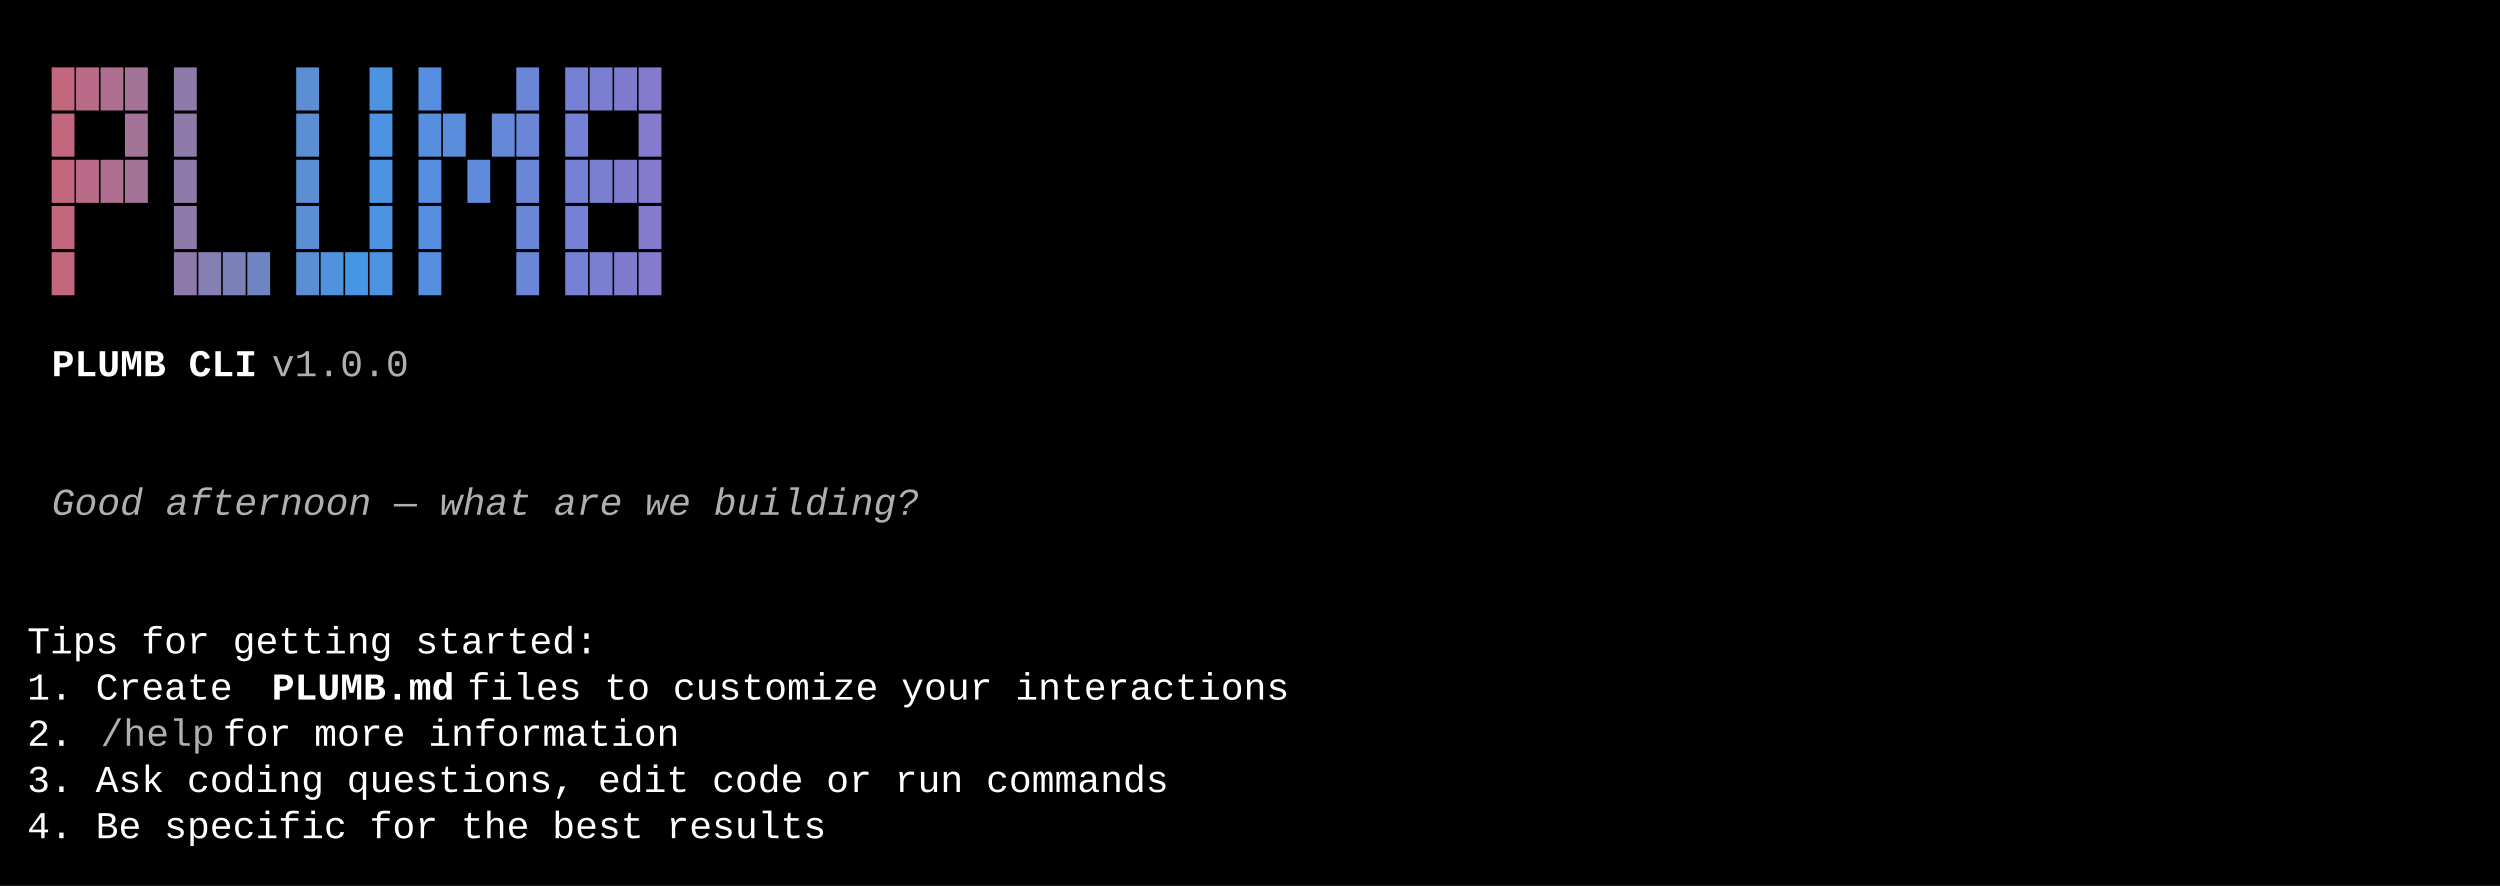
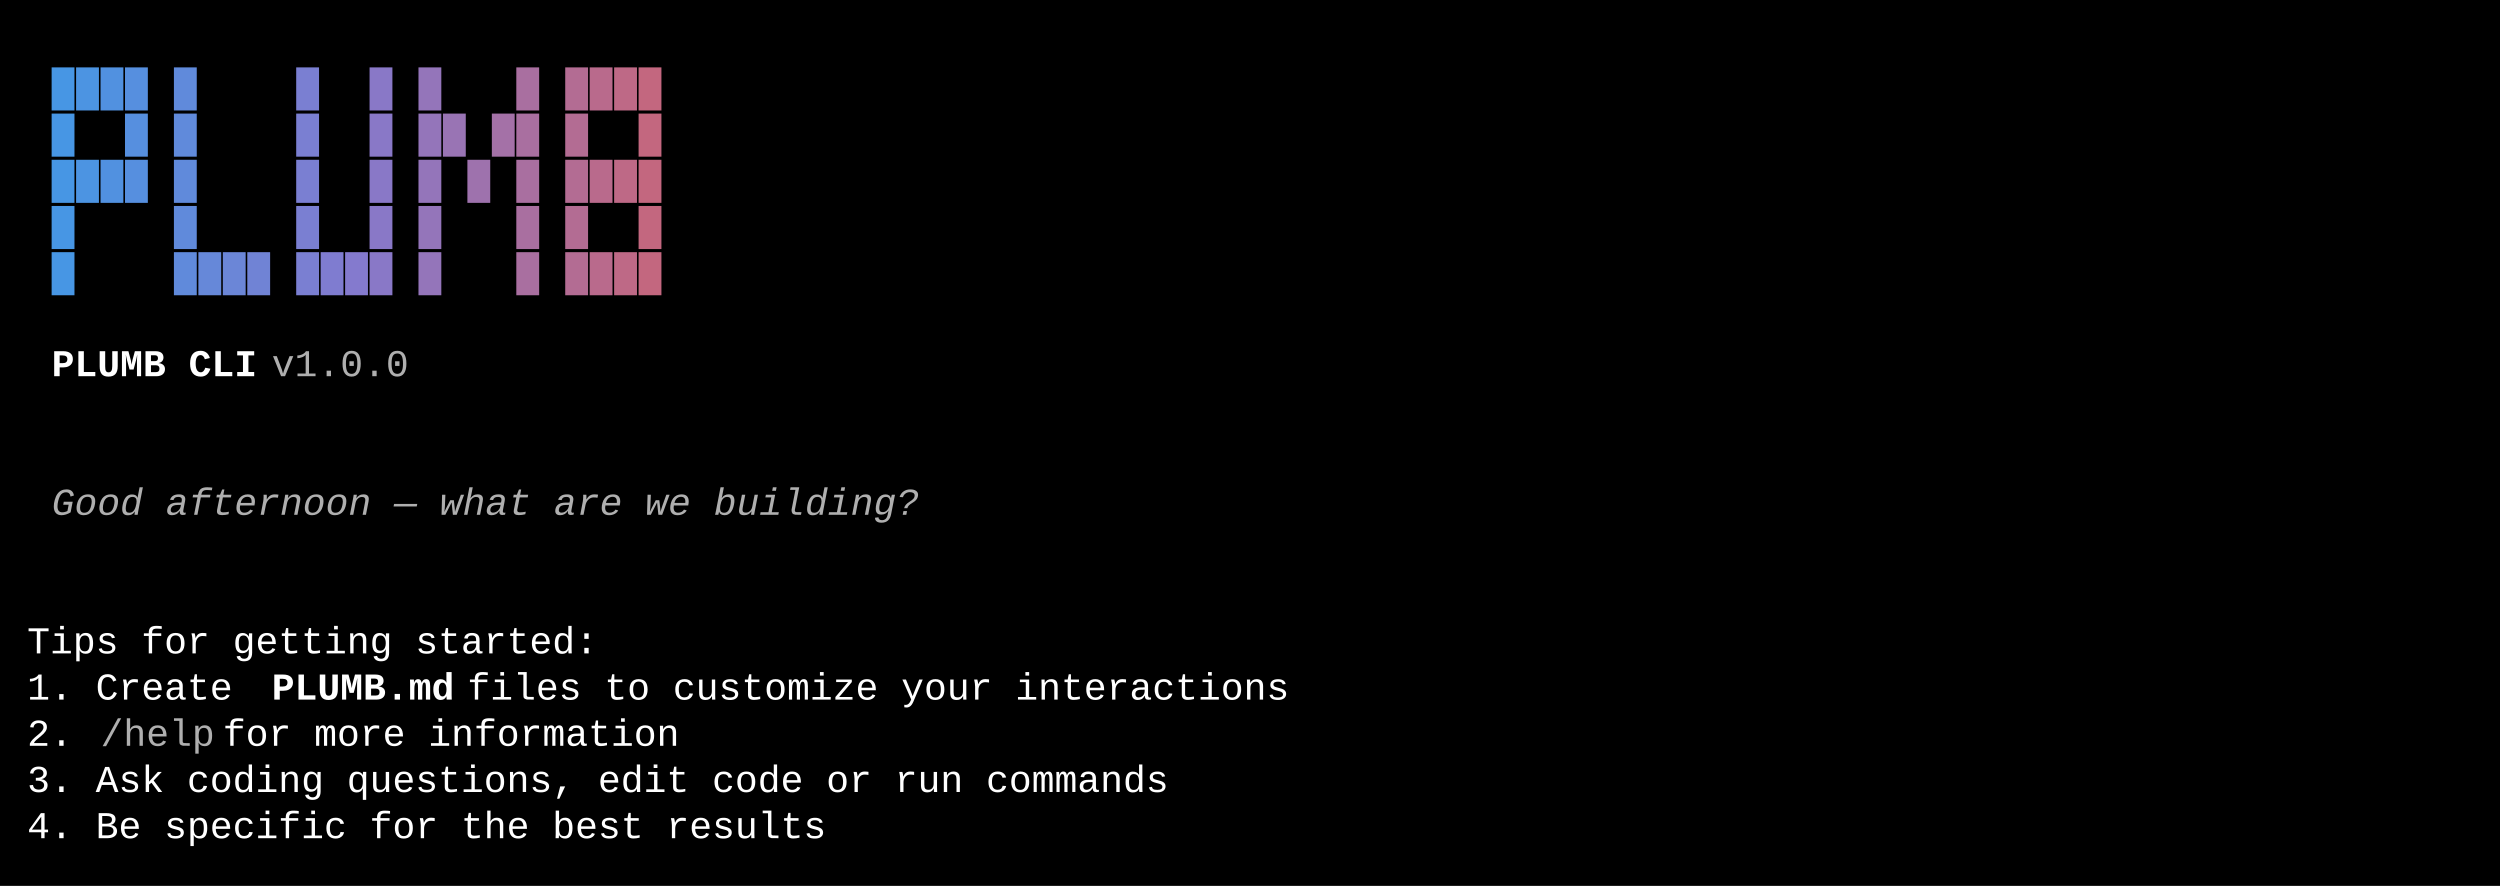
<svg xmlns="http://www.w3.org/2000/svg" width="920" height="326" viewBox="0 0 920 326">
  <style>
    text { font-family: Consolas, "Courier New", monospace; font-size: 14px; dominant-baseline: text-before-edge; white-space: pre; }
  </style>
  <rect width="920" height="326" fill="#000000" />
  <g transform="translate(10, 10)">
-     <text x="9" y="19" fill="#c3677f" textLength="9" lengthAdjust="spacingAndGlyphs">█</text>
-     <text x="18" y="19" fill="#b96b87" textLength="9" lengthAdjust="spacingAndGlyphs">█</text>
-     <text x="27" y="19" fill="#ae6f90" textLength="9" lengthAdjust="spacingAndGlyphs">█</text>
-     <text x="36" y="19" fill="#a47398" textLength="9" lengthAdjust="spacingAndGlyphs">█</text>
-     <text x="54" y="19" fill="#8f7ba9" textLength="9" lengthAdjust="spacingAndGlyphs">█</text>
-     <text x="99" y="19" fill="#5c8ed3" textLength="9" lengthAdjust="spacingAndGlyphs">█</text>
-     <text x="126" y="19" fill="#4c94e2" textLength="9" lengthAdjust="spacingAndGlyphs">█</text>
-     <text x="144" y="19" fill="#568fdf" textLength="9" lengthAdjust="spacingAndGlyphs">█</text>
-     <text x="180" y="19" fill="#6b86d7" textLength="9" lengthAdjust="spacingAndGlyphs">█</text>
-     <text x="198" y="19" fill="#7581d4" textLength="9" lengthAdjust="spacingAndGlyphs">█</text>
-     <text x="207" y="19" fill="#7a7fd2" textLength="9" lengthAdjust="spacingAndGlyphs">█</text>
-     <text x="216" y="19" fill="#7f7cd0" textLength="9" lengthAdjust="spacingAndGlyphs">█</text>
-     <text x="225" y="19" fill="#847ace" textLength="9" lengthAdjust="spacingAndGlyphs">█</text>
-     <text x="9" y="36" fill="#c3677f" textLength="9" lengthAdjust="spacingAndGlyphs">█</text>
-     <text x="36" y="36" fill="#a47398" textLength="9" lengthAdjust="spacingAndGlyphs">█</text>
-     <text x="54" y="36" fill="#8f7ba9" textLength="9" lengthAdjust="spacingAndGlyphs">█</text>
-     <text x="99" y="36" fill="#5c8ed3" textLength="9" lengthAdjust="spacingAndGlyphs">█</text>
-     <text x="126" y="36" fill="#4c94e2" textLength="9" lengthAdjust="spacingAndGlyphs">█</text>
-     <text x="144" y="36" fill="#568fdf" textLength="9" lengthAdjust="spacingAndGlyphs">█</text>
-     <text x="153" y="36" fill="#5b8ddd" textLength="9" lengthAdjust="spacingAndGlyphs">█</text>
-     <text x="171" y="36" fill="#6688d9" textLength="9" lengthAdjust="spacingAndGlyphs">█</text>
-     <text x="180" y="36" fill="#6b86d7" textLength="9" lengthAdjust="spacingAndGlyphs">█</text>
-     <text x="198" y="36" fill="#7581d4" textLength="9" lengthAdjust="spacingAndGlyphs">█</text>
-     <text x="225" y="36" fill="#847ace" textLength="9" lengthAdjust="spacingAndGlyphs">█</text>
-     <text x="9" y="53" fill="#c3677f" textLength="9" lengthAdjust="spacingAndGlyphs">█</text>
-     <text x="18" y="53" fill="#b96b87" textLength="9" lengthAdjust="spacingAndGlyphs">█</text>
-     <text x="27" y="53" fill="#ae6f90" textLength="9" lengthAdjust="spacingAndGlyphs">█</text>
-     <text x="36" y="53" fill="#a47398" textLength="9" lengthAdjust="spacingAndGlyphs">█</text>
-     <text x="54" y="53" fill="#8f7ba9" textLength="9" lengthAdjust="spacingAndGlyphs">█</text>
-     <text x="99" y="53" fill="#5c8ed3" textLength="9" lengthAdjust="spacingAndGlyphs">█</text>
-     <text x="126" y="53" fill="#4c94e2" textLength="9" lengthAdjust="spacingAndGlyphs">█</text>
-     <text x="144" y="53" fill="#568fdf" textLength="9" lengthAdjust="spacingAndGlyphs">█</text>
-     <text x="162" y="53" fill="#608adb" textLength="9" lengthAdjust="spacingAndGlyphs">█</text>
-     <text x="180" y="53" fill="#6b86d7" textLength="9" lengthAdjust="spacingAndGlyphs">█</text>
-     <text x="198" y="53" fill="#7581d4" textLength="9" lengthAdjust="spacingAndGlyphs">█</text>
-     <text x="207" y="53" fill="#7a7fd2" textLength="9" lengthAdjust="spacingAndGlyphs">█</text>
-     <text x="216" y="53" fill="#7f7cd0" textLength="9" lengthAdjust="spacingAndGlyphs">█</text>
-     <text x="225" y="53" fill="#847ace" textLength="9" lengthAdjust="spacingAndGlyphs">█</text>
-     <text x="9" y="70" fill="#c3677f" textLength="9" lengthAdjust="spacingAndGlyphs">█</text>
-     <text x="54" y="70" fill="#8f7ba9" textLength="9" lengthAdjust="spacingAndGlyphs">█</text>
-     <text x="99" y="70" fill="#5c8ed3" textLength="9" lengthAdjust="spacingAndGlyphs">█</text>
-     <text x="126" y="70" fill="#4c94e2" textLength="9" lengthAdjust="spacingAndGlyphs">█</text>
-     <text x="144" y="70" fill="#568fdf" textLength="9" lengthAdjust="spacingAndGlyphs">█</text>
-     <text x="180" y="70" fill="#6b86d7" textLength="9" lengthAdjust="spacingAndGlyphs">█</text>
-     <text x="198" y="70" fill="#7581d4" textLength="9" lengthAdjust="spacingAndGlyphs">█</text>
-     <text x="225" y="70" fill="#847ace" textLength="9" lengthAdjust="spacingAndGlyphs">█</text>
-     <text x="9" y="87" fill="#c3677f" textLength="9" lengthAdjust="spacingAndGlyphs">█</text>
-     <text x="54" y="87" fill="#8f7ba9" textLength="9" lengthAdjust="spacingAndGlyphs">█</text>
-     <text x="63" y="87" fill="#857fb2" textLength="9" lengthAdjust="spacingAndGlyphs">█</text>
-     <text x="72" y="87" fill="#7b82ba" textLength="9" lengthAdjust="spacingAndGlyphs">█</text>
-     <text x="81" y="87" fill="#7086c2" textLength="9" lengthAdjust="spacingAndGlyphs">█</text>
-     <text x="99" y="87" fill="#5c8ed3" textLength="9" lengthAdjust="spacingAndGlyphs">█</text>
-     <text x="108" y="87" fill="#5192dc" textLength="9" lengthAdjust="spacingAndGlyphs">█</text>
-     <text x="117" y="87" fill="#4796e4" textLength="9" lengthAdjust="spacingAndGlyphs">█</text>
-     <text x="126" y="87" fill="#4c94e2" textLength="9" lengthAdjust="spacingAndGlyphs">█</text>
-     <text x="144" y="87" fill="#568fdf" textLength="9" lengthAdjust="spacingAndGlyphs">█</text>
-     <text x="180" y="87" fill="#6b86d7" textLength="9" lengthAdjust="spacingAndGlyphs">█</text>
-     <text x="198" y="87" fill="#7581d4" textLength="9" lengthAdjust="spacingAndGlyphs">█</text>
-     <text x="207" y="87" fill="#7a7fd2" textLength="9" lengthAdjust="spacingAndGlyphs">█</text>
-     <text x="216" y="87" fill="#7f7cd0" textLength="9" lengthAdjust="spacingAndGlyphs">█</text>
-     <text x="225" y="87" fill="#847ace" textLength="9" lengthAdjust="spacingAndGlyphs">█</text>
+     <text x="9" y="19" fill="#4796e4" textLength="9" lengthAdjust="spacingAndGlyphs">█</text>
+     <text x="18" y="19" fill="#4c94e2" textLength="9" lengthAdjust="spacingAndGlyphs">█</text>
+     <text x="27" y="19" fill="#5191e0" textLength="9" lengthAdjust="spacingAndGlyphs">█</text>
+     <text x="36" y="19" fill="#568fdf" textLength="9" lengthAdjust="spacingAndGlyphs">█</text>
+     <text x="54" y="19" fill="#608adb" textLength="9" lengthAdjust="spacingAndGlyphs">█</text>
+     <text x="99" y="19" fill="#7a7fd2" textLength="9" lengthAdjust="spacingAndGlyphs">█</text>
+     <text x="126" y="19" fill="#8978c7" textLength="9" lengthAdjust="spacingAndGlyphs">█</text>
+     <text x="144" y="19" fill="#9475ba" textLength="9" lengthAdjust="spacingAndGlyphs">█</text>
+     <text x="180" y="19" fill="#a96fa0" textLength="9" lengthAdjust="spacingAndGlyphs">█</text>
+     <text x="198" y="19" fill="#b36c93" textLength="9" lengthAdjust="spacingAndGlyphs">█</text>
+     <text x="207" y="19" fill="#b96a8c" textLength="9" lengthAdjust="spacingAndGlyphs">█</text>
+     <text x="216" y="19" fill="#be6986" textLength="9" lengthAdjust="spacingAndGlyphs">█</text>
+     <text x="225" y="19" fill="#c3677f" textLength="9" lengthAdjust="spacingAndGlyphs">█</text>
+     <text x="9" y="36" fill="#4796e4" textLength="9" lengthAdjust="spacingAndGlyphs">█</text>
+     <text x="36" y="36" fill="#568fdf" textLength="9" lengthAdjust="spacingAndGlyphs">█</text>
+     <text x="54" y="36" fill="#608adb" textLength="9" lengthAdjust="spacingAndGlyphs">█</text>
+     <text x="99" y="36" fill="#7a7fd2" textLength="9" lengthAdjust="spacingAndGlyphs">█</text>
+     <text x="126" y="36" fill="#8978c7" textLength="9" lengthAdjust="spacingAndGlyphs">█</text>
+     <text x="144" y="36" fill="#9475ba" textLength="9" lengthAdjust="spacingAndGlyphs">█</text>
+     <text x="153" y="36" fill="#9974b4" textLength="9" lengthAdjust="spacingAndGlyphs">█</text>
+     <text x="171" y="36" fill="#a471a7" textLength="9" lengthAdjust="spacingAndGlyphs">█</text>
+     <text x="180" y="36" fill="#a96fa0" textLength="9" lengthAdjust="spacingAndGlyphs">█</text>
+     <text x="198" y="36" fill="#b36c93" textLength="9" lengthAdjust="spacingAndGlyphs">█</text>
+     <text x="225" y="36" fill="#c3677f" textLength="9" lengthAdjust="spacingAndGlyphs">█</text>
+     <text x="9" y="53" fill="#4796e4" textLength="9" lengthAdjust="spacingAndGlyphs">█</text>
+     <text x="18" y="53" fill="#4c94e2" textLength="9" lengthAdjust="spacingAndGlyphs">█</text>
+     <text x="27" y="53" fill="#5191e0" textLength="9" lengthAdjust="spacingAndGlyphs">█</text>
+     <text x="36" y="53" fill="#568fdf" textLength="9" lengthAdjust="spacingAndGlyphs">█</text>
+     <text x="54" y="53" fill="#608adb" textLength="9" lengthAdjust="spacingAndGlyphs">█</text>
+     <text x="99" y="53" fill="#7a7fd2" textLength="9" lengthAdjust="spacingAndGlyphs">█</text>
+     <text x="126" y="53" fill="#8978c7" textLength="9" lengthAdjust="spacingAndGlyphs">█</text>
+     <text x="144" y="53" fill="#9475ba" textLength="9" lengthAdjust="spacingAndGlyphs">█</text>
+     <text x="162" y="53" fill="#9e72ad" textLength="9" lengthAdjust="spacingAndGlyphs">█</text>
+     <text x="180" y="53" fill="#a96fa0" textLength="9" lengthAdjust="spacingAndGlyphs">█</text>
+     <text x="198" y="53" fill="#b36c93" textLength="9" lengthAdjust="spacingAndGlyphs">█</text>
+     <text x="207" y="53" fill="#b96a8c" textLength="9" lengthAdjust="spacingAndGlyphs">█</text>
+     <text x="216" y="53" fill="#be6986" textLength="9" lengthAdjust="spacingAndGlyphs">█</text>
+     <text x="225" y="53" fill="#c3677f" textLength="9" lengthAdjust="spacingAndGlyphs">█</text>
+     <text x="9" y="70" fill="#4796e4" textLength="9" lengthAdjust="spacingAndGlyphs">█</text>
+     <text x="54" y="70" fill="#608adb" textLength="9" lengthAdjust="spacingAndGlyphs">█</text>
+     <text x="99" y="70" fill="#7a7fd2" textLength="9" lengthAdjust="spacingAndGlyphs">█</text>
+     <text x="126" y="70" fill="#8978c7" textLength="9" lengthAdjust="spacingAndGlyphs">█</text>
+     <text x="144" y="70" fill="#9475ba" textLength="9" lengthAdjust="spacingAndGlyphs">█</text>
+     <text x="180" y="70" fill="#a96fa0" textLength="9" lengthAdjust="spacingAndGlyphs">█</text>
+     <text x="198" y="70" fill="#b36c93" textLength="9" lengthAdjust="spacingAndGlyphs">█</text>
+     <text x="225" y="70" fill="#c3677f" textLength="9" lengthAdjust="spacingAndGlyphs">█</text>
+     <text x="9" y="87" fill="#4796e4" textLength="9" lengthAdjust="spacingAndGlyphs">█</text>
+     <text x="54" y="87" fill="#608adb" textLength="9" lengthAdjust="spacingAndGlyphs">█</text>
+     <text x="63" y="87" fill="#6688d9" textLength="9" lengthAdjust="spacingAndGlyphs">█</text>
+     <text x="72" y="87" fill="#6b86d7" textLength="9" lengthAdjust="spacingAndGlyphs">█</text>
+     <text x="81" y="87" fill="#7083d5" textLength="9" lengthAdjust="spacingAndGlyphs">█</text>
+     <text x="99" y="87" fill="#7a7fd2" textLength="9" lengthAdjust="spacingAndGlyphs">█</text>
+     <text x="108" y="87" fill="#7f7cd0" textLength="9" lengthAdjust="spacingAndGlyphs">█</text>
+     <text x="117" y="87" fill="#847ace" textLength="9" lengthAdjust="spacingAndGlyphs">█</text>
+     <text x="126" y="87" fill="#8978c7" textLength="9" lengthAdjust="spacingAndGlyphs">█</text>
+     <text x="144" y="87" fill="#9475ba" textLength="9" lengthAdjust="spacingAndGlyphs">█</text>
+     <text x="180" y="87" fill="#a96fa0" textLength="9" lengthAdjust="spacingAndGlyphs">█</text>
+     <text x="198" y="87" fill="#b36c93" textLength="9" lengthAdjust="spacingAndGlyphs">█</text>
+     <text x="207" y="87" fill="#b96a8c" textLength="9" lengthAdjust="spacingAndGlyphs">█</text>
+     <text x="216" y="87" fill="#be6986" textLength="9" lengthAdjust="spacingAndGlyphs">█</text>
+     <text x="225" y="87" fill="#c3677f" textLength="9" lengthAdjust="spacingAndGlyphs">█</text>
    <text x="9" y="121" fill="#ffffff" textLength="81" lengthAdjust="spacingAndGlyphs" font-weight="bold">PLUMB CLI</text>
    <text x="90" y="121" fill="#afafaf" textLength="63" lengthAdjust="spacingAndGlyphs"> v1.0.0</text>
    <text x="9" y="172" fill="#afafaf" textLength="342" lengthAdjust="spacingAndGlyphs" font-style="italic">Good afternoon — what are we building?</text>
    <text x="0" y="223" fill="#ffffff" textLength="225" lengthAdjust="spacingAndGlyphs">Tips for getting started:</text>
    <text x="0" y="240" fill="#ffffff" textLength="90" lengthAdjust="spacingAndGlyphs">1. Create </text>
    <text x="90" y="240" fill="#ffffff" textLength="72" lengthAdjust="spacingAndGlyphs" font-weight="bold">PLUMB.md</text>
    <text x="162" y="240" fill="#ffffff" textLength="333" lengthAdjust="spacingAndGlyphs"> files to customize your interactions</text>
    <text x="0" y="257" fill="#ffffff" textLength="27" lengthAdjust="spacingAndGlyphs">2. </text>
    <text x="27" y="257" fill="#afafaf" textLength="45" lengthAdjust="spacingAndGlyphs">/help</text>
    <text x="72" y="257" fill="#ffffff" textLength="189" lengthAdjust="spacingAndGlyphs"> for more information</text>
    <text x="0" y="274" fill="#ffffff" textLength="450" lengthAdjust="spacingAndGlyphs">3. Ask coding questions, edit code or run commands</text>
    <text x="0" y="291" fill="#ffffff" textLength="315" lengthAdjust="spacingAndGlyphs">4. Be specific for the best results</text>
  </g>
</svg>
